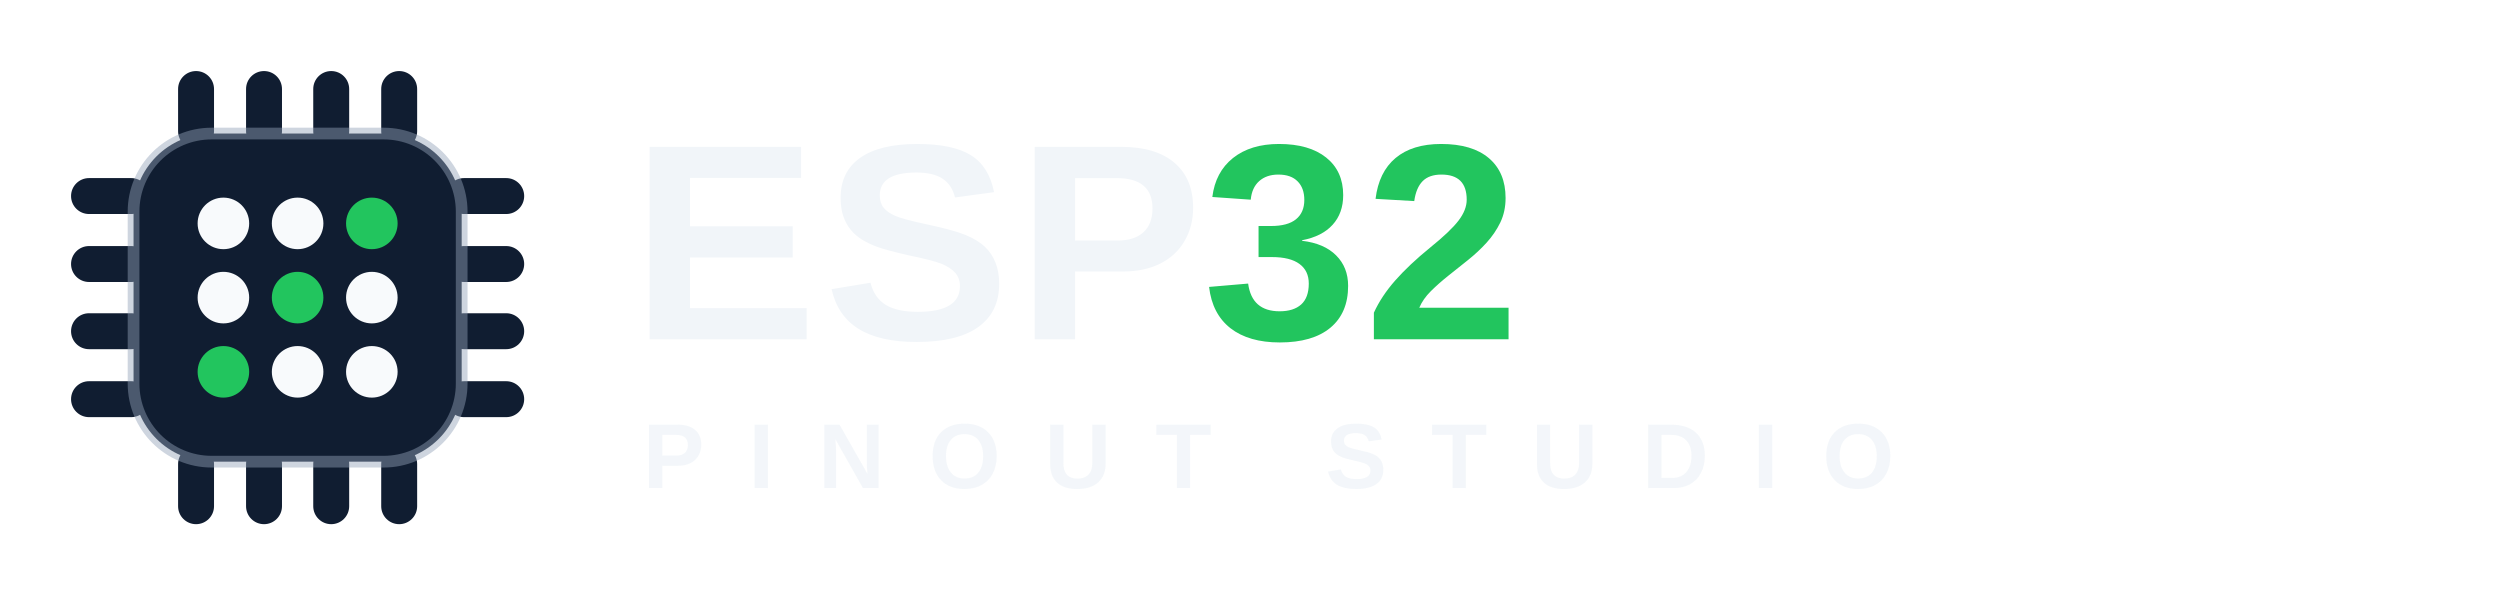
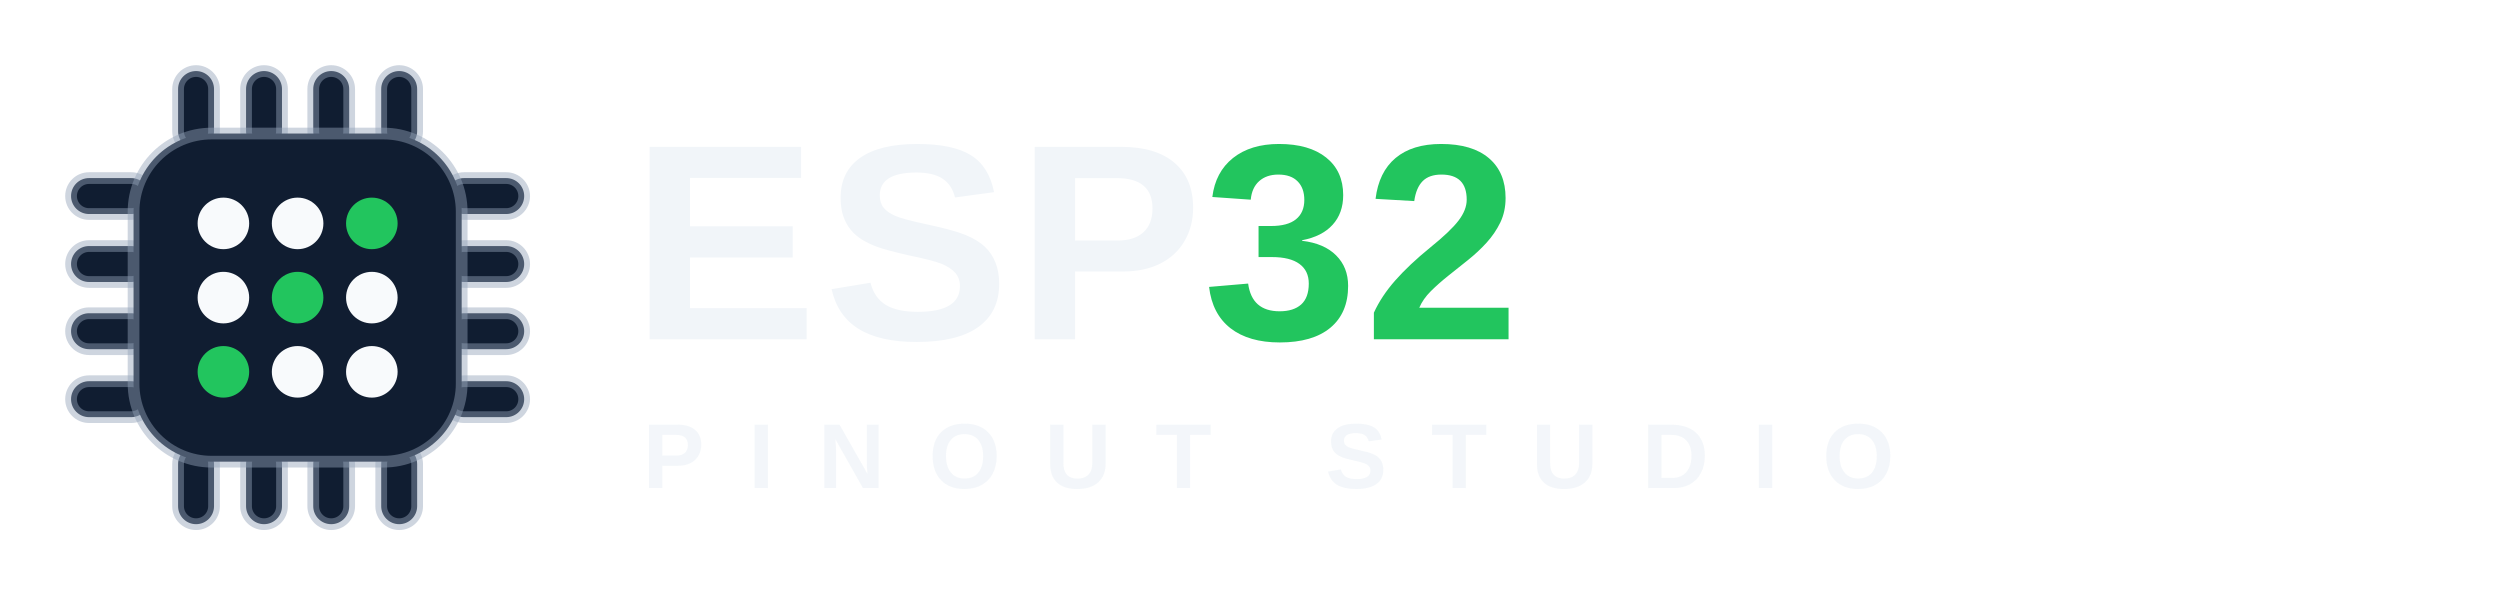
<svg xmlns="http://www.w3.org/2000/svg" viewBox="0 0 420 100">
  <g transform="translate(8, 8) scale(1.3125)">
-     <g fill="#101d31">
+     <g fill="#101d31" stroke="rgba(148,163,184,0.45)" stroke-width="1.5">
      <rect x="16.7" y="3" width="4.6" height="10" rx="2.3" />
      <rect x="25.4" y="3" width="4.6" height="10" rx="2.3" />
      <rect x="34" y="3" width="4.6" height="10" rx="2.3" />
      <rect x="42.7" y="3" width="4.6" height="10" rx="2.3" />
      <rect x="16.7" y="51" width="4.6" height="10" rx="2.3" />
      <rect x="25.4" y="51" width="4.6" height="10" rx="2.3" />
      <rect x="34" y="51" width="4.6" height="10" rx="2.3" />
      <rect x="42.7" y="51" width="4.6" height="10" rx="2.3" />
      <rect x="3" y="16.7" width="10" height="4.6" rx="2.3" />
      <rect x="3" y="25.4" width="10" height="4.6" rx="2.3" />
      <rect x="3" y="34" width="10" height="4.6" rx="2.3" />
      <rect x="3" y="42.7" width="10" height="4.6" rx="2.3" />
      <rect x="51" y="16.7" width="10" height="4.6" rx="2.3" />
      <rect x="51" y="25.4" width="10" height="4.6" rx="2.3" />
      <rect x="51" y="34" width="10" height="4.6" rx="2.3" />
      <rect x="51" y="42.7" width="10" height="4.6" rx="2.3" />
    </g>
    <rect x="11" y="11" width="42" height="42" rx="10" fill="#101d31" stroke="rgba(148,163,184,0.45)" stroke-width="1.5" />
    <g fill="#f8fafc">
      <circle cx="22.5" cy="22.5" r="3.3" />
      <circle cx="32" cy="22.5" r="3.3" />
      <circle cx="22.5" cy="32" r="3.3" />
      <circle cx="41.5" cy="32" r="3.3" />
      <circle cx="32" cy="41.5" r="3.3" />
      <circle cx="41.5" cy="41.5" r="3.3" />
    </g>
    <g fill="#22c55e">
      <circle cx="41.5" cy="22.5" r="3.3" />
      <circle cx="32" cy="32" r="3.3" />
      <circle cx="22.5" cy="41.5" r="3.3" />
    </g>
  </g>
  <text x="106" y="57" font-family="'Helvetica Neue', Arial, sans-serif" font-size="47" font-weight="800" letter-spacing="1" fill="#f1f5f9">ESP<tspan fill="#22c55e">32</tspan>
  </text>
  <text x="108" y="82" font-family="'Helvetica Neue', Arial, sans-serif" font-size="15.5" font-weight="600" letter-spacing="7.4" fill="#f1f5f9" opacity="0.85">PINOUT STUDIO</text>
</svg>
